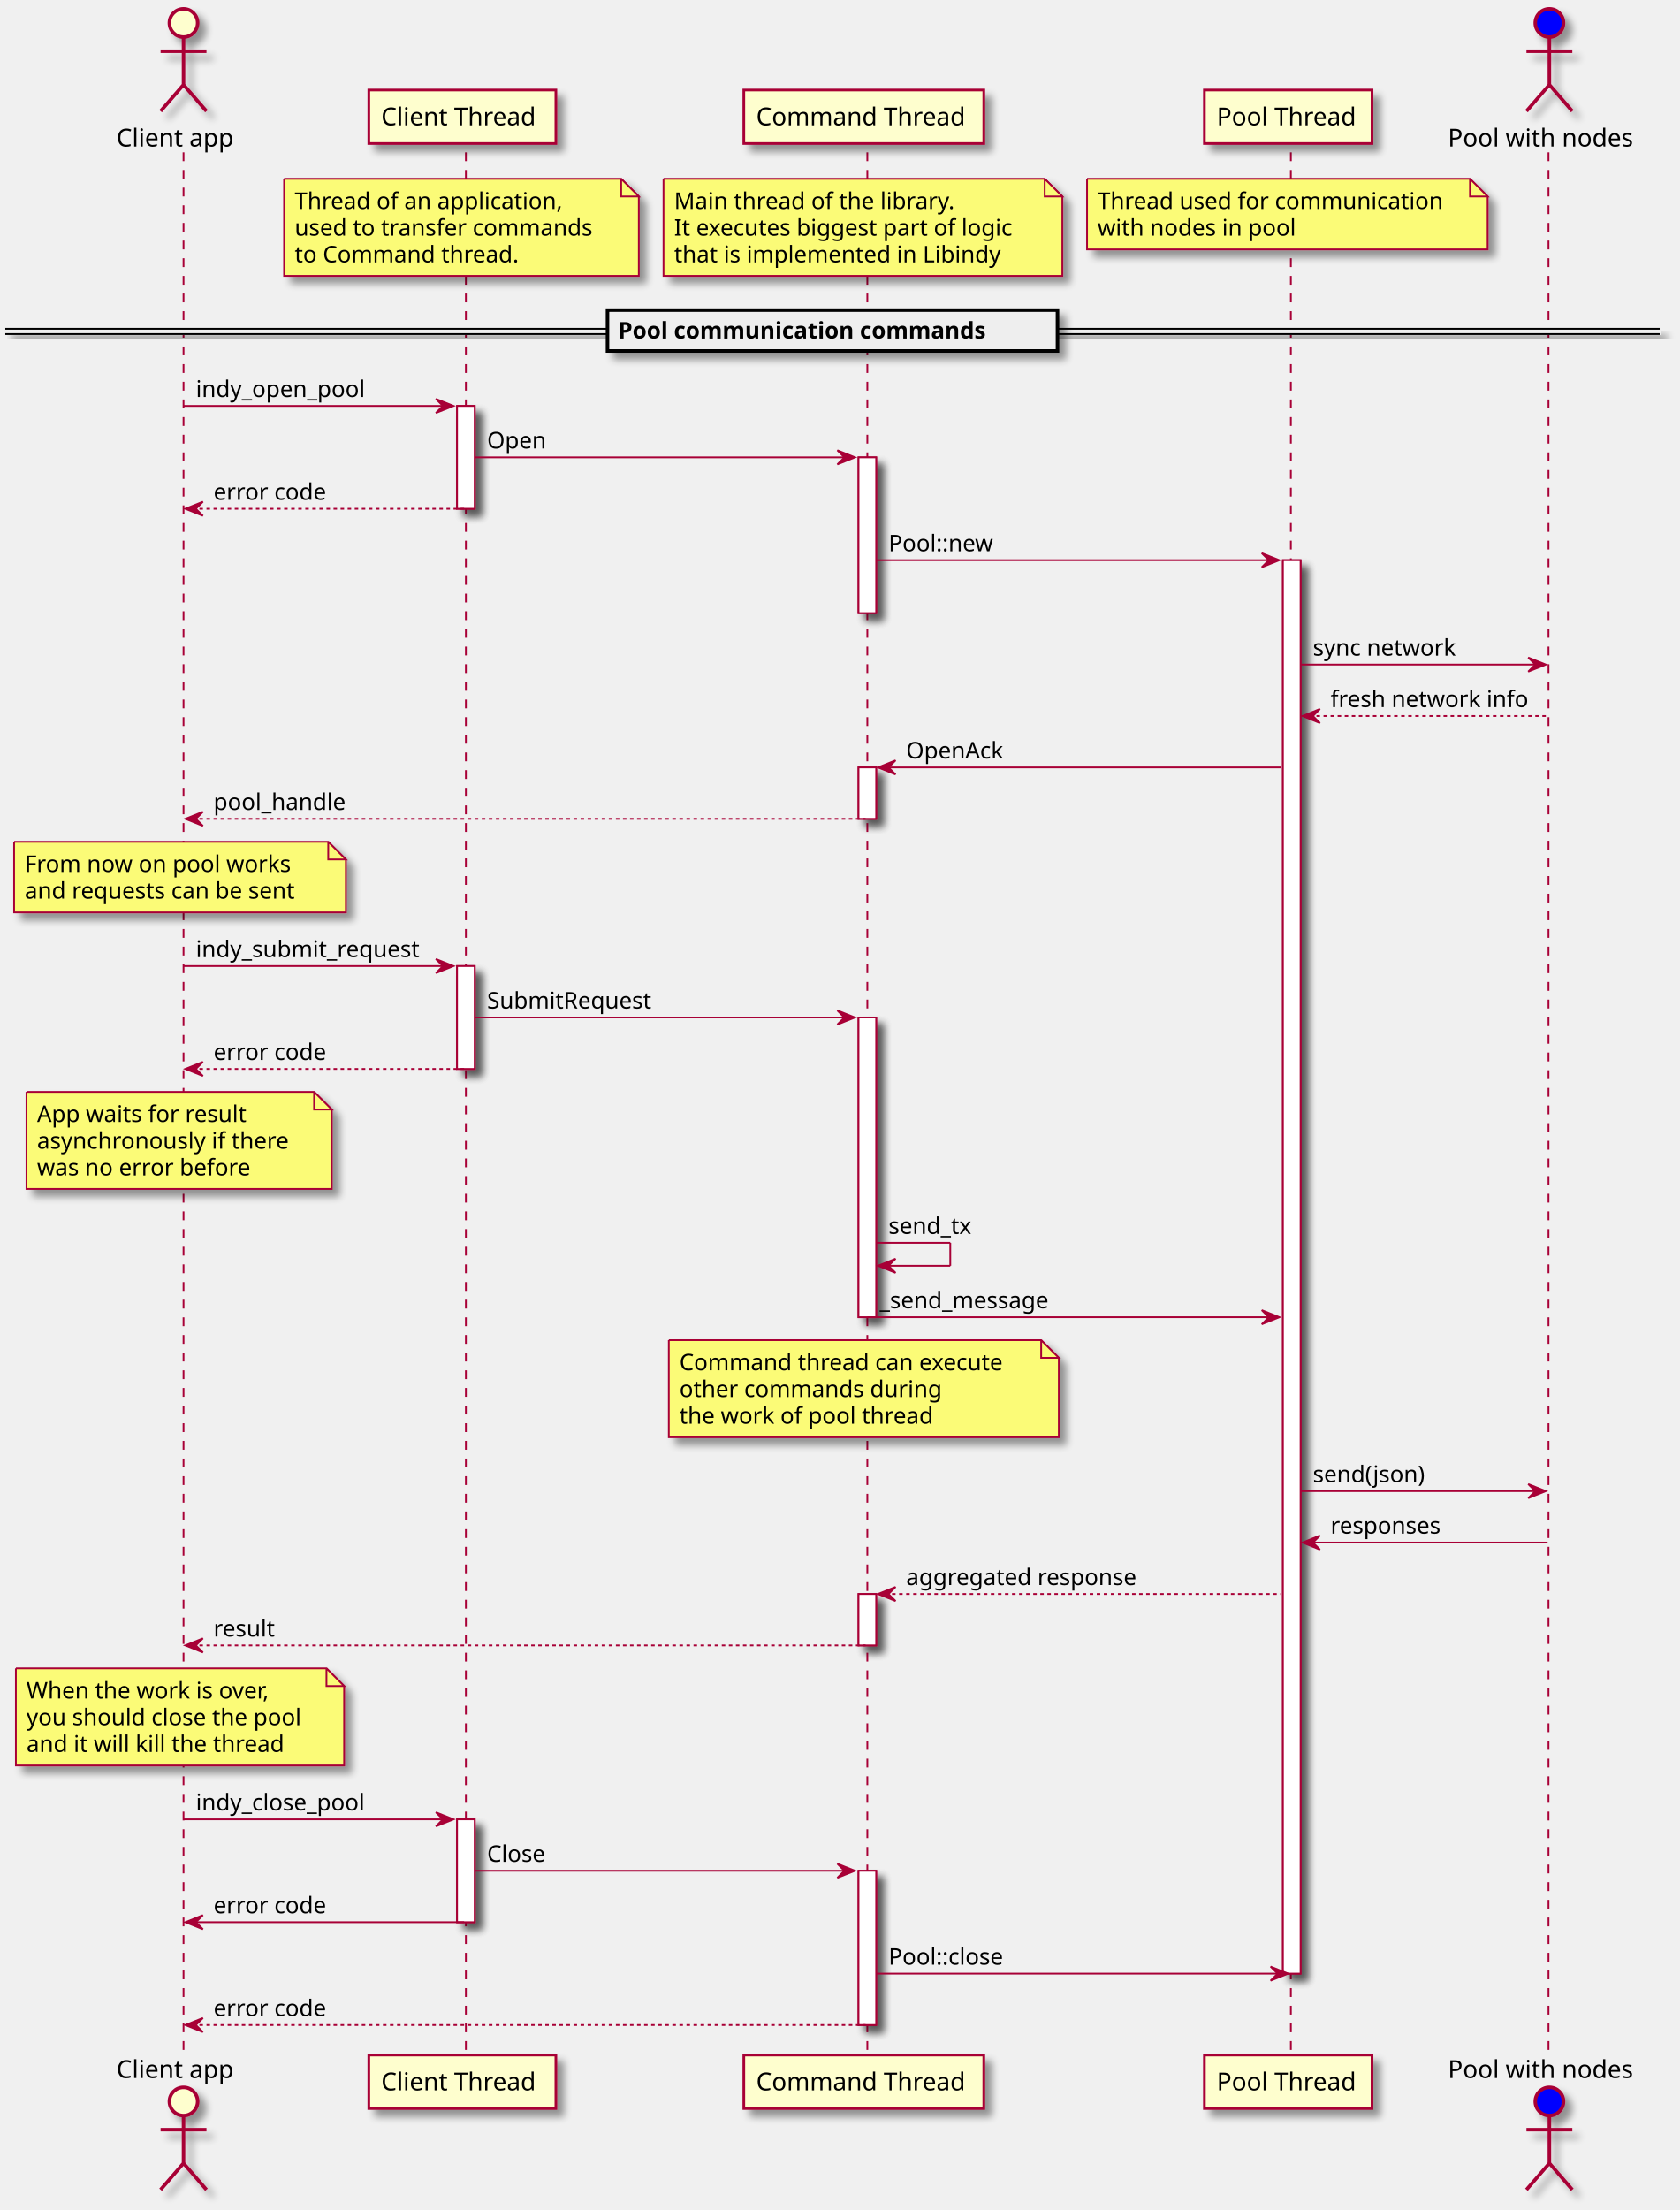
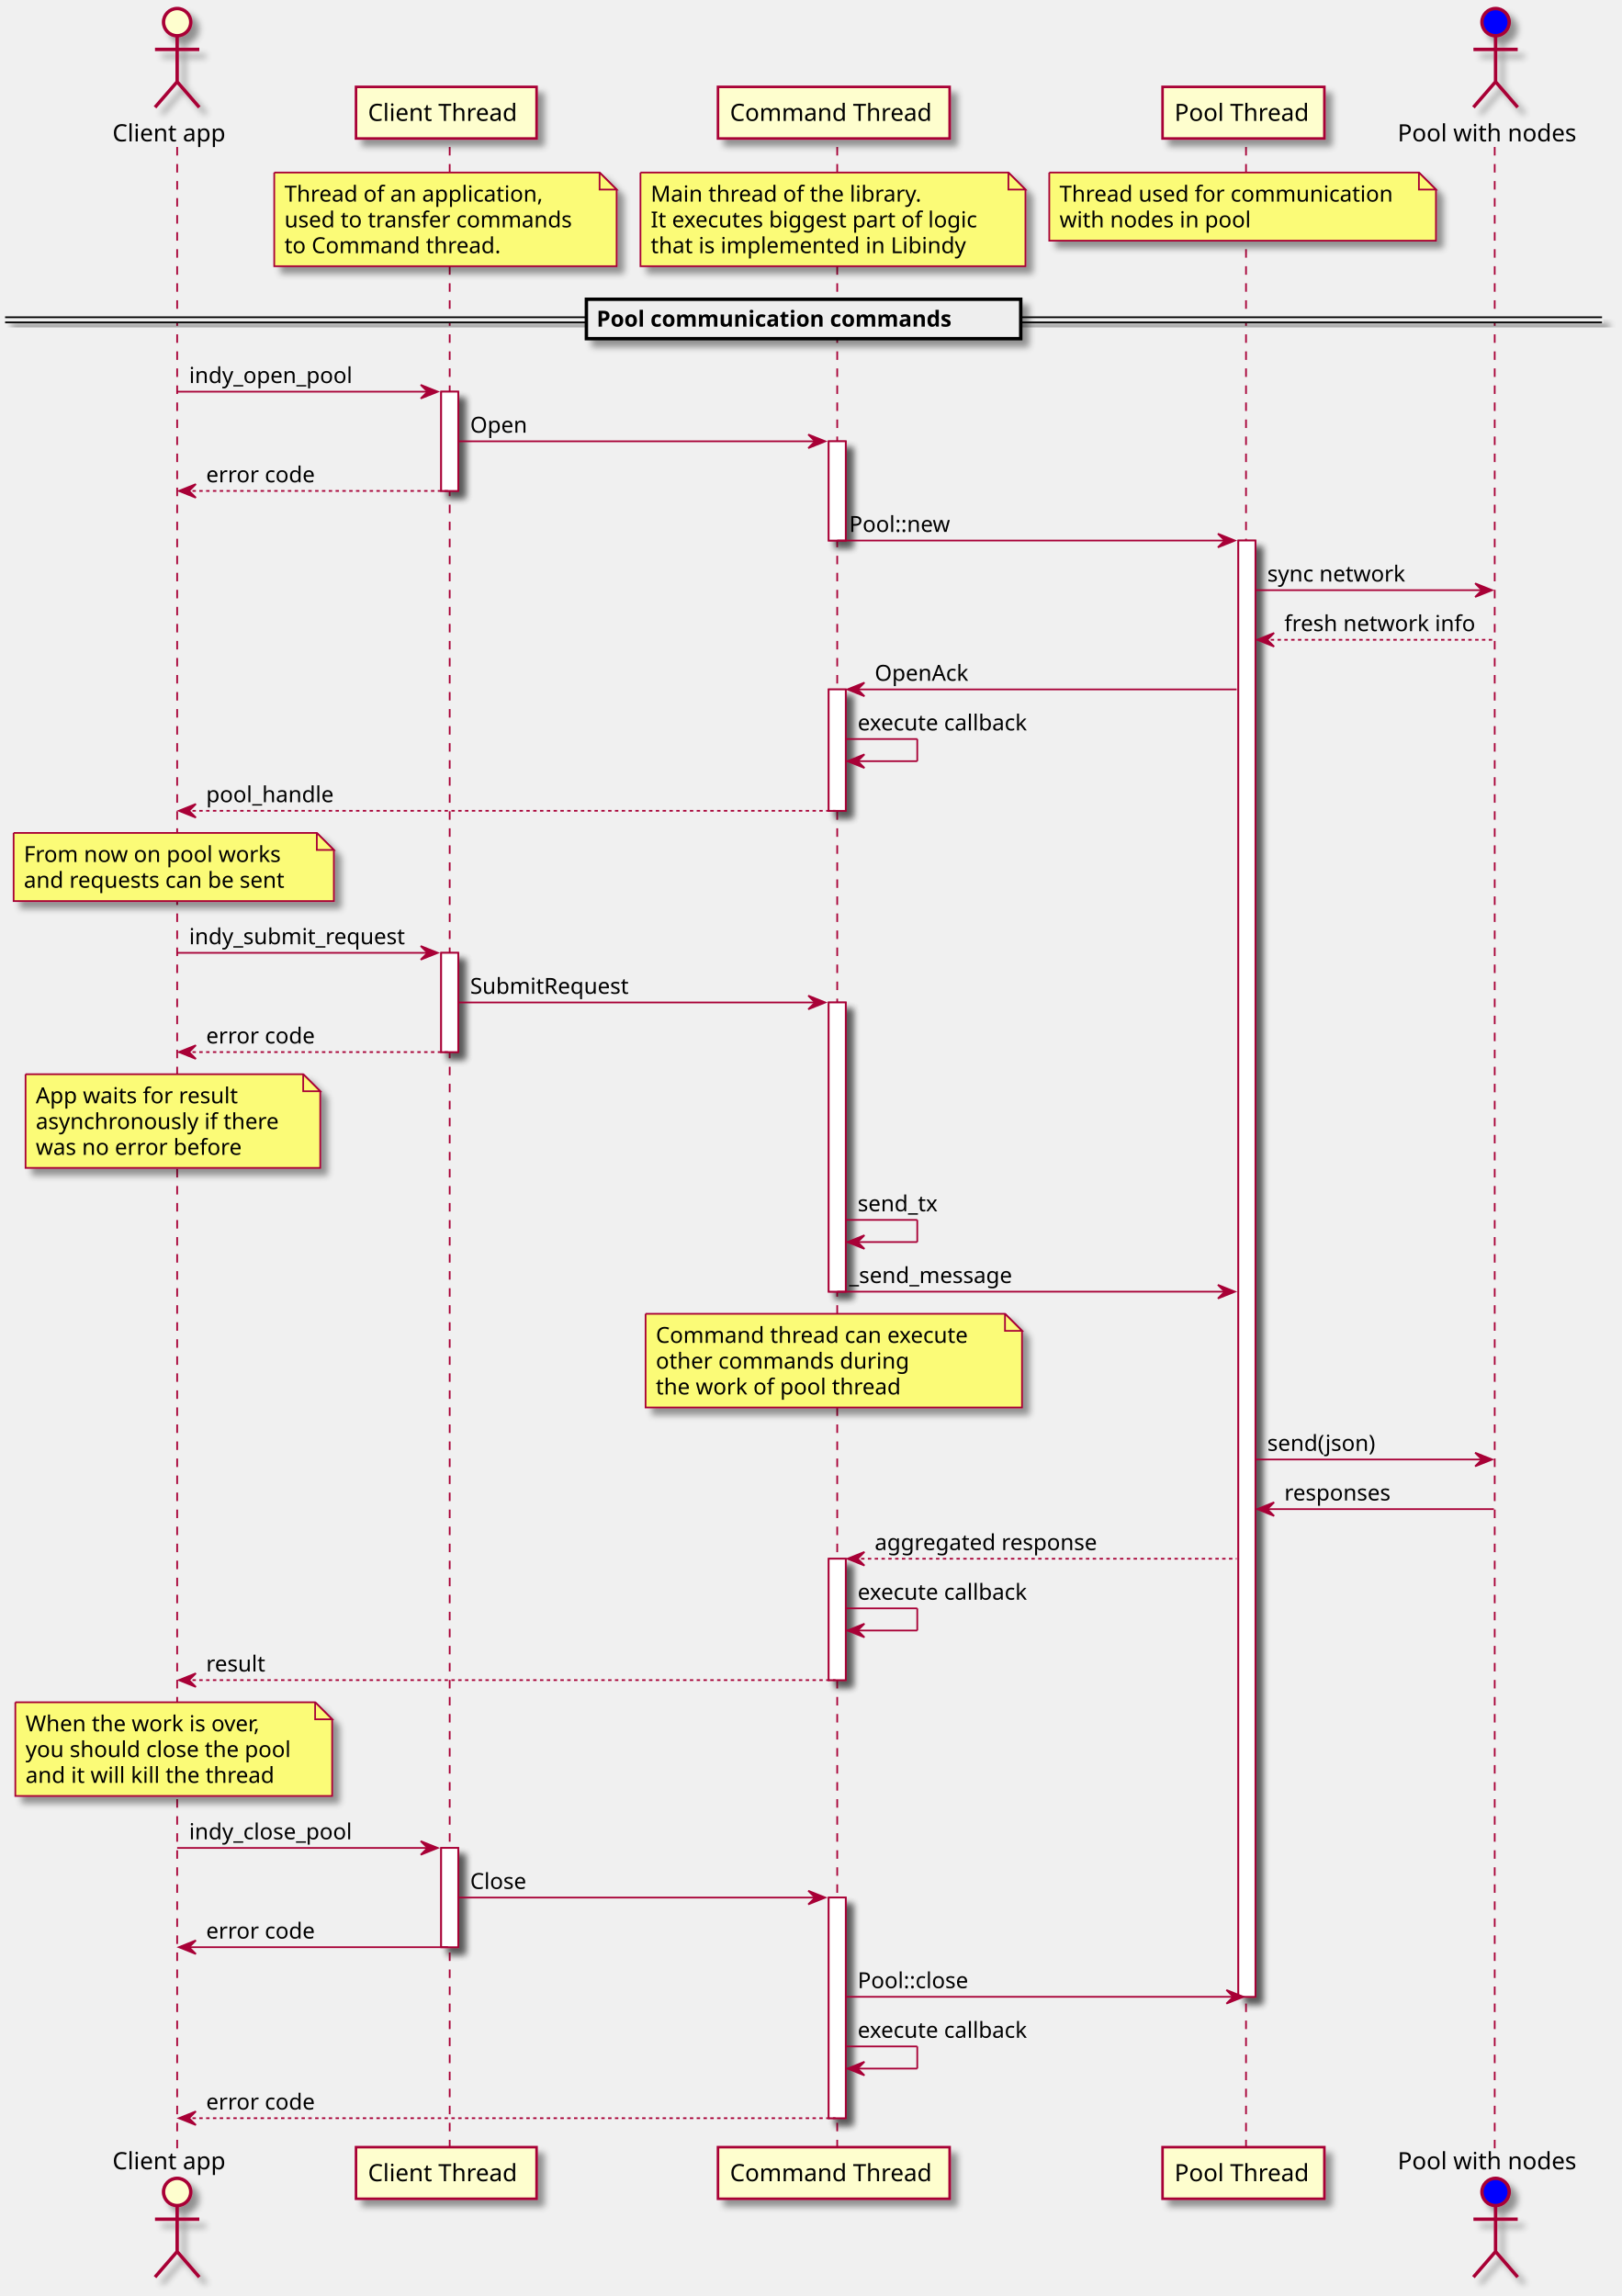
- <svg xmlns="http://www.w3.org/2000/svg" contentScriptType="application/ecmascript" contentStyleType="text/css" height="1252px" preserveAspectRatio="none" style="width:952px;height:1252px;" version="1.1" viewBox="0 0 952 1252" width="952px" zoomAndPan="magnify">
+ <svg xmlns="http://www.w3.org/2000/svg" contentScriptType="application/ecmascript" contentStyleType="text/css" height="1348px" preserveAspectRatio="none" style="width:952px;height:1348px;" version="1.1" viewBox="0 0 952 1348" width="952px" zoomAndPan="magnify">
  <defs>
-     <filter height="300%" id="fapvhu4seo3ij" width="300%" x="-1" y="-1">
+     <filter height="300%" id="f16z2ieul6t5l3" width="300%" x="-1" y="-1">
      <feGaussianBlur result="blurOut" stdDeviation="2.0" />
      <feColorMatrix in="blurOut" result="blurOut2" type="matrix" values="0 0 0 0 0 0 0 0 0 0 0 0 0 0 0 0 0 0 .4 0" />
      <feOffset dx="4.0" dy="4.0" in="blurOut2" result="blurOut3" />
      <feBlend in="SourceGraphic" in2="blurOut3" mode="normal" />
    </filter>
  </defs>
  <g>
-     <rect fill="#FFFFFF" filter="url(#fapvhu4seo3ij)" height="58.266" style="stroke: #A80036; stroke-width: 1.0;" width="10" x="259" y="229.961" />
-     <rect fill="#FFFFFF" filter="url(#fapvhu4seo3ij)" height="58.266" style="stroke: #A80036; stroke-width: 1.0;" width="10" x="259" y="547.289" />
-     <rect fill="#FFFFFF" filter="url(#fapvhu4seo3ij)" height="58.266" style="stroke: #A80036; stroke-width: 1.0;" width="10" x="259" y="1030.68" />
-     <rect fill="#FFFFFF" filter="url(#fapvhu4seo3ij)" height="88.266" style="stroke: #A80036; stroke-width: 1.0;" width="10" x="486.5" y="259.094" />
-     <rect fill="#FFFFFF" filter="url(#fapvhu4seo3ij)" height="29.133" style="stroke: #A80036; stroke-width: 1.0;" width="10" x="486.5" y="434.758" />
-     <rect fill="#FFFFFF" filter="url(#fapvhu4seo3ij)" height="169.797" style="stroke: #A80036; stroke-width: 1.0;" width="10" x="486.5" y="576.422" />
-     <rect fill="#FFFFFF" filter="url(#fapvhu4seo3ij)" height="29.133" style="stroke: #A80036; stroke-width: 1.0;" width="10" x="486.5" y="903.016" />
-     <rect fill="#FFFFFF" filter="url(#fapvhu4seo3ij)" height="87.398" style="stroke: #A80036; stroke-width: 1.0;" width="10" x="486.5" y="1059.812" />
-     <rect fill="#FFFFFF" filter="url(#fapvhu4seo3ij)" height="800.719" style="stroke: #A80036; stroke-width: 1.0;" width="10" x="727" y="317.359" />
-     <line style="stroke: #A80036; stroke-width: 1.0; stroke-dasharray: 5.0,5.0;" x1="104" x2="104" y1="86.297" y2="1165.211" />
-     <line style="stroke: #A80036; stroke-width: 1.0; stroke-dasharray: 5.0,5.0;" x1="264" x2="264" y1="86.297" y2="1165.211" />
-     <line style="stroke: #A80036; stroke-width: 1.0; stroke-dasharray: 5.0,5.0;" x1="491.5" x2="491.5" y1="86.297" y2="1165.211" />
-     <line style="stroke: #A80036; stroke-width: 1.0; stroke-dasharray: 5.0,5.0;" x1="731.5" x2="731.5" y1="86.297" y2="1165.211" />
-     <line style="stroke: #A80036; stroke-width: 1.0; stroke-dasharray: 5.0,5.0;" x1="877.5" x2="877.5" y1="86.297" y2="1165.211" />
+     <rect fill="#FFFFFF" filter="url(#f16z2ieul6t5l3)" height="58.266" style="stroke: #A80036; stroke-width: 1.0;" width="10" x="259" y="229.961" />
+     <rect fill="#FFFFFF" filter="url(#f16z2ieul6t5l3)" height="58.266" style="stroke: #A80036; stroke-width: 1.0;" width="10" x="259" y="559.422" />
+     <rect fill="#FFFFFF" filter="url(#f16z2ieul6t5l3)" height="58.266" style="stroke: #A80036; stroke-width: 1.0;" width="10" x="259" y="1084.945" />
+     <rect fill="#FFFFFF" filter="url(#f16z2ieul6t5l3)" height="58.266" style="stroke: #A80036; stroke-width: 1.0;" width="10" x="486.5" y="259.094" />
+     <rect fill="#FFFFFF" filter="url(#f16z2ieul6t5l3)" height="71.266" style="stroke: #A80036; stroke-width: 1.0;" width="10" x="486.5" y="404.758" />
+     <rect fill="#FFFFFF" filter="url(#f16z2ieul6t5l3)" height="169.797" style="stroke: #A80036; stroke-width: 1.0;" width="10" x="486.5" y="588.555" />
+     <rect fill="#FFFFFF" filter="url(#f16z2ieul6t5l3)" height="71.266" style="stroke: #A80036; stroke-width: 1.0;" width="10" x="486.5" y="915.148" />
+     <rect fill="#FFFFFF" filter="url(#f16z2ieul6t5l3)" height="129.531" style="stroke: #A80036; stroke-width: 1.0;" width="10" x="486.5" y="1114.078" />
+     <rect fill="#FFFFFF" filter="url(#f16z2ieul6t5l3)" height="854.984" style="stroke: #A80036; stroke-width: 1.0;" width="10" x="727" y="317.359" />
+     <line style="stroke: #A80036; stroke-width: 1.0; stroke-dasharray: 5.0,5.0;" x1="104" x2="104" y1="86.297" y2="1261.609" />
+     <line style="stroke: #A80036; stroke-width: 1.0; stroke-dasharray: 5.0,5.0;" x1="264" x2="264" y1="86.297" y2="1261.609" />
+     <line style="stroke: #A80036; stroke-width: 1.0; stroke-dasharray: 5.0,5.0;" x1="491.5" x2="491.5" y1="86.297" y2="1261.609" />
+     <line style="stroke: #A80036; stroke-width: 1.0; stroke-dasharray: 5.0,5.0;" x1="731.5" x2="731.5" y1="86.297" y2="1261.609" />
+     <line style="stroke: #A80036; stroke-width: 1.0; stroke-dasharray: 5.0,5.0;" x1="877.5" x2="877.5" y1="86.297" y2="1261.609" />
    <text fill="#000000" font-family="sans-serif" font-size="14" lengthAdjust="spacingAndGlyphs" textLength="70" x="66" y="82.995">Client app</text>
-     <ellipse cx="104" cy="13" fill="#FEFECE" filter="url(#fapvhu4seo3ij)" rx="8" ry="8" style="stroke: #A80036; stroke-width: 2.0;" />
-     <path d="M104,21 L104,48 M91,29 L117,29 M104,48 L91,63 M104,48 L117,63 " fill="none" filter="url(#fapvhu4seo3ij)" style="stroke: #A80036; stroke-width: 2.0;" />
-     <text fill="#000000" font-family="sans-serif" font-size="14" lengthAdjust="spacingAndGlyphs" textLength="70" x="66" y="1177.206">Client app</text>
-     <ellipse cx="104" cy="1190.508" fill="#FEFECE" filter="url(#fapvhu4seo3ij)" rx="8" ry="8" style="stroke: #A80036; stroke-width: 2.0;" />
-     <path d="M104,1198.508 L104,1225.508 M91,1206.508 L117,1206.508 M104,1225.508 L91,1240.508 M104,1225.508 L117,1240.508 " fill="none" filter="url(#fapvhu4seo3ij)" style="stroke: #A80036; stroke-width: 2.0;" />
-     <rect fill="#FEFECE" filter="url(#fapvhu4seo3ij)" height="30.297" style="stroke: #A80036; stroke-width: 1.5;" width="106" x="209" y="51" />
+     <ellipse cx="104" cy="13" fill="#FEFECE" filter="url(#f16z2ieul6t5l3)" rx="8" ry="8" style="stroke: #A80036; stroke-width: 2.0;" />
+     <path d="M104,21 L104,48 M91,29 L117,29 M104,48 L91,63 M104,48 L117,63 " fill="none" filter="url(#f16z2ieul6t5l3)" style="stroke: #A80036; stroke-width: 2.0;" />
+     <text fill="#000000" font-family="sans-serif" font-size="14" lengthAdjust="spacingAndGlyphs" textLength="70" x="66" y="1273.604">Client app</text>
+     <ellipse cx="104" cy="1286.906" fill="#FEFECE" filter="url(#f16z2ieul6t5l3)" rx="8" ry="8" style="stroke: #A80036; stroke-width: 2.0;" />
+     <path d="M104,1294.906 L104,1321.906 M91,1302.906 L117,1302.906 M104,1321.906 L91,1336.906 M104,1321.906 L117,1336.906 " fill="none" filter="url(#f16z2ieul6t5l3)" style="stroke: #A80036; stroke-width: 2.0;" />
+     <rect fill="#FEFECE" filter="url(#f16z2ieul6t5l3)" height="30.297" style="stroke: #A80036; stroke-width: 1.5;" width="106" x="209" y="51" />
    <text fill="#000000" font-family="sans-serif" font-size="14" lengthAdjust="spacingAndGlyphs" textLength="92" x="216" y="70.995">Client Thread</text>
-     <rect fill="#FEFECE" filter="url(#fapvhu4seo3ij)" height="30.297" style="stroke: #A80036; stroke-width: 1.5;" width="106" x="209" y="1164.211" />
-     <text fill="#000000" font-family="sans-serif" font-size="14" lengthAdjust="spacingAndGlyphs" textLength="92" x="216" y="1184.206">Client Thread</text>
-     <rect fill="#FEFECE" filter="url(#fapvhu4seo3ij)" height="30.297" style="stroke: #A80036; stroke-width: 1.5;" width="136" x="421.5" y="51" />
+     <rect fill="#FEFECE" filter="url(#f16z2ieul6t5l3)" height="30.297" style="stroke: #A80036; stroke-width: 1.5;" width="106" x="209" y="1260.609" />
+     <text fill="#000000" font-family="sans-serif" font-size="14" lengthAdjust="spacingAndGlyphs" textLength="92" x="216" y="1280.604">Client Thread</text>
+     <rect fill="#FEFECE" filter="url(#f16z2ieul6t5l3)" height="30.297" style="stroke: #A80036; stroke-width: 1.5;" width="136" x="421.5" y="51" />
    <text fill="#000000" font-family="sans-serif" font-size="14" lengthAdjust="spacingAndGlyphs" textLength="122" x="428.5" y="70.995">Command Thread</text>
-     <rect fill="#FEFECE" filter="url(#fapvhu4seo3ij)" height="30.297" style="stroke: #A80036; stroke-width: 1.5;" width="136" x="421.5" y="1164.211" />
-     <text fill="#000000" font-family="sans-serif" font-size="14" lengthAdjust="spacingAndGlyphs" textLength="122" x="428.5" y="1184.206">Command Thread</text>
-     <rect fill="#FEFECE" filter="url(#fapvhu4seo3ij)" height="30.297" style="stroke: #A80036; stroke-width: 1.5;" width="95" x="682.5" y="51" />
+     <rect fill="#FEFECE" filter="url(#f16z2ieul6t5l3)" height="30.297" style="stroke: #A80036; stroke-width: 1.5;" width="136" x="421.5" y="1260.609" />
+     <text fill="#000000" font-family="sans-serif" font-size="14" lengthAdjust="spacingAndGlyphs" textLength="122" x="428.5" y="1280.604">Command Thread</text>
+     <rect fill="#FEFECE" filter="url(#f16z2ieul6t5l3)" height="30.297" style="stroke: #A80036; stroke-width: 1.5;" width="95" x="682.5" y="51" />
    <text fill="#000000" font-family="sans-serif" font-size="14" lengthAdjust="spacingAndGlyphs" textLength="81" x="689.5" y="70.995">Pool Thread</text>
-     <rect fill="#FEFECE" filter="url(#fapvhu4seo3ij)" height="30.297" style="stroke: #A80036; stroke-width: 1.5;" width="95" x="682.5" y="1164.211" />
-     <text fill="#000000" font-family="sans-serif" font-size="14" lengthAdjust="spacingAndGlyphs" textLength="81" x="689.5" y="1184.206">Pool Thread</text>
+     <rect fill="#FEFECE" filter="url(#f16z2ieul6t5l3)" height="30.297" style="stroke: #A80036; stroke-width: 1.5;" width="95" x="682.5" y="1260.609" />
+     <text fill="#000000" font-family="sans-serif" font-size="14" lengthAdjust="spacingAndGlyphs" textLength="81" x="689.5" y="1280.604">Pool Thread</text>
    <text fill="#000000" font-family="sans-serif" font-size="14" lengthAdjust="spacingAndGlyphs" textLength="109" x="820.5" y="82.995">Pool with nodes</text>
-     <ellipse cx="878" cy="13" fill="#0000FF" filter="url(#fapvhu4seo3ij)" rx="8" ry="8" style="stroke: #A80036; stroke-width: 2.0;" />
-     <path d="M878,21 L878,48 M865,29 L891,29 M878,48 L865,63 M878,48 L891,63 " fill="none" filter="url(#fapvhu4seo3ij)" style="stroke: #A80036; stroke-width: 2.0;" />
-     <text fill="#000000" font-family="sans-serif" font-size="14" lengthAdjust="spacingAndGlyphs" textLength="109" x="820.5" y="1177.206">Pool with nodes</text>
-     <ellipse cx="878" cy="1190.508" fill="#0000FF" filter="url(#fapvhu4seo3ij)" rx="8" ry="8" style="stroke: #A80036; stroke-width: 2.0;" />
-     <path d="M878,1198.508 L878,1225.508 M865,1206.508 L891,1206.508 M878,1225.508 L865,1240.508 M878,1225.508 L891,1240.508 " fill="none" filter="url(#fapvhu4seo3ij)" style="stroke: #A80036; stroke-width: 2.0;" />
-     <rect fill="#FFFFFF" filter="url(#fapvhu4seo3ij)" height="58.266" style="stroke: #A80036; stroke-width: 1.0;" width="10" x="259" y="229.961" />
-     <rect fill="#FFFFFF" filter="url(#fapvhu4seo3ij)" height="58.266" style="stroke: #A80036; stroke-width: 1.0;" width="10" x="259" y="547.289" />
-     <rect fill="#FFFFFF" filter="url(#fapvhu4seo3ij)" height="58.266" style="stroke: #A80036; stroke-width: 1.0;" width="10" x="259" y="1030.68" />
-     <rect fill="#FFFFFF" filter="url(#fapvhu4seo3ij)" height="88.266" style="stroke: #A80036; stroke-width: 1.0;" width="10" x="486.5" y="259.094" />
-     <rect fill="#FFFFFF" filter="url(#fapvhu4seo3ij)" height="29.133" style="stroke: #A80036; stroke-width: 1.0;" width="10" x="486.5" y="434.758" />
-     <rect fill="#FFFFFF" filter="url(#fapvhu4seo3ij)" height="169.797" style="stroke: #A80036; stroke-width: 1.0;" width="10" x="486.5" y="576.422" />
-     <rect fill="#FFFFFF" filter="url(#fapvhu4seo3ij)" height="29.133" style="stroke: #A80036; stroke-width: 1.0;" width="10" x="486.5" y="903.016" />
-     <rect fill="#FFFFFF" filter="url(#fapvhu4seo3ij)" height="87.398" style="stroke: #A80036; stroke-width: 1.0;" width="10" x="486.5" y="1059.812" />
-     <rect fill="#FFFFFF" filter="url(#fapvhu4seo3ij)" height="800.719" style="stroke: #A80036; stroke-width: 1.0;" width="10" x="727" y="317.359" />
-     <path d="M161,101.297 L161,156.297 L362,156.297 L362,111.297 L352,101.297 L161,101.297 " fill="#FBFB77" filter="url(#fapvhu4seo3ij)" style="stroke: #A80036; stroke-width: 1.0;" />
+     <ellipse cx="878" cy="13" fill="#0000FF" filter="url(#f16z2ieul6t5l3)" rx="8" ry="8" style="stroke: #A80036; stroke-width: 2.0;" />
+     <path d="M878,21 L878,48 M865,29 L891,29 M878,48 L865,63 M878,48 L891,63 " fill="none" filter="url(#f16z2ieul6t5l3)" style="stroke: #A80036; stroke-width: 2.0;" />
+     <text fill="#000000" font-family="sans-serif" font-size="14" lengthAdjust="spacingAndGlyphs" textLength="109" x="820.5" y="1273.604">Pool with nodes</text>
+     <ellipse cx="878" cy="1286.906" fill="#0000FF" filter="url(#f16z2ieul6t5l3)" rx="8" ry="8" style="stroke: #A80036; stroke-width: 2.0;" />
+     <path d="M878,1294.906 L878,1321.906 M865,1302.906 L891,1302.906 M878,1321.906 L865,1336.906 M878,1321.906 L891,1336.906 " fill="none" filter="url(#f16z2ieul6t5l3)" style="stroke: #A80036; stroke-width: 2.0;" />
+     <rect fill="#FFFFFF" filter="url(#f16z2ieul6t5l3)" height="58.266" style="stroke: #A80036; stroke-width: 1.0;" width="10" x="259" y="229.961" />
+     <rect fill="#FFFFFF" filter="url(#f16z2ieul6t5l3)" height="58.266" style="stroke: #A80036; stroke-width: 1.0;" width="10" x="259" y="559.422" />
+     <rect fill="#FFFFFF" filter="url(#f16z2ieul6t5l3)" height="58.266" style="stroke: #A80036; stroke-width: 1.0;" width="10" x="259" y="1084.945" />
+     <rect fill="#FFFFFF" filter="url(#f16z2ieul6t5l3)" height="58.266" style="stroke: #A80036; stroke-width: 1.0;" width="10" x="486.5" y="259.094" />
+     <rect fill="#FFFFFF" filter="url(#f16z2ieul6t5l3)" height="71.266" style="stroke: #A80036; stroke-width: 1.0;" width="10" x="486.5" y="404.758" />
+     <rect fill="#FFFFFF" filter="url(#f16z2ieul6t5l3)" height="169.797" style="stroke: #A80036; stroke-width: 1.0;" width="10" x="486.5" y="588.555" />
+     <rect fill="#FFFFFF" filter="url(#f16z2ieul6t5l3)" height="71.266" style="stroke: #A80036; stroke-width: 1.0;" width="10" x="486.5" y="915.148" />
+     <rect fill="#FFFFFF" filter="url(#f16z2ieul6t5l3)" height="129.531" style="stroke: #A80036; stroke-width: 1.0;" width="10" x="486.5" y="1114.078" />
+     <rect fill="#FFFFFF" filter="url(#f16z2ieul6t5l3)" height="854.984" style="stroke: #A80036; stroke-width: 1.0;" width="10" x="727" y="317.359" />
+     <path d="M161,101.297 L161,156.297 L362,156.297 L362,111.297 L352,101.297 L161,101.297 " fill="#FBFB77" filter="url(#f16z2ieul6t5l3)" style="stroke: #A80036; stroke-width: 1.0;" />
    <path d="M352,101.297 L352,111.297 L362,111.297 L352,101.297 " fill="#FBFB77" style="stroke: #A80036; stroke-width: 1.0;" />
    <text fill="#000000" font-family="sans-serif" font-size="13" lengthAdjust="spacingAndGlyphs" textLength="159" x="167" y="118.364">Thread of an application,</text>
    <text fill="#000000" font-family="sans-serif" font-size="13" lengthAdjust="spacingAndGlyphs" textLength="180" x="167" y="133.497">used to transfer commands</text>
    <text fill="#000000" font-family="sans-serif" font-size="13" lengthAdjust="spacingAndGlyphs" textLength="134" x="167" y="148.629">to Command thread.</text>
-     <path d="M376,101.297 L376,156.297 L602,156.297 L602,111.297 L592,101.297 L376,101.297 " fill="#FBFB77" filter="url(#fapvhu4seo3ij)" style="stroke: #A80036; stroke-width: 1.0;" />
+     <path d="M376,101.297 L376,156.297 L602,156.297 L602,111.297 L592,101.297 L376,101.297 " fill="#FBFB77" filter="url(#f16z2ieul6t5l3)" style="stroke: #A80036; stroke-width: 1.0;" />
    <path d="M592,101.297 L592,111.297 L602,111.297 L592,101.297 " fill="#FBFB77" style="stroke: #A80036; stroke-width: 1.0;" />
    <text fill="#000000" font-family="sans-serif" font-size="13" lengthAdjust="spacingAndGlyphs" textLength="166" x="382" y="118.364">Main thread of the library.</text>
    <text fill="#000000" font-family="sans-serif" font-size="13" lengthAdjust="spacingAndGlyphs" textLength="205" x="382" y="133.497">It executes biggest part of logic</text>
    <text fill="#000000" font-family="sans-serif" font-size="13" lengthAdjust="spacingAndGlyphs" textLength="196" x="382" y="148.629">that is implemented in Libindy</text>
-     <path d="M616,101.297 L616,141.297 L843,141.297 L843,111.297 L833,101.297 L616,101.297 " fill="#FBFB77" filter="url(#fapvhu4seo3ij)" style="stroke: #A80036; stroke-width: 1.0;" />
+     <path d="M616,101.297 L616,141.297 L843,141.297 L843,111.297 L833,101.297 L616,101.297 " fill="#FBFB77" filter="url(#f16z2ieul6t5l3)" style="stroke: #A80036; stroke-width: 1.0;" />
    <path d="M833,101.297 L833,111.297 L843,111.297 L833,101.297 " fill="#FBFB77" style="stroke: #A80036; stroke-width: 1.0;" />
    <text fill="#000000" font-family="sans-serif" font-size="13" lengthAdjust="spacingAndGlyphs" textLength="206" x="622" y="118.364">Thread used for communication</text>
    <text fill="#000000" font-family="sans-serif" font-size="13" lengthAdjust="spacingAndGlyphs" textLength="117" x="622" y="133.497">with nodes in pool</text>
-     <rect fill="#EEEEEE" filter="url(#fapvhu4seo3ij)" height="3" style="stroke: #EEEEEE; stroke-width: 1.0;" width="937.5" x="3" y="186.262" />
+     <rect fill="#EEEEEE" filter="url(#f16z2ieul6t5l3)" height="3" style="stroke: #EEEEEE; stroke-width: 1.0;" width="937.5" x="3" y="186.262" />
    <line style="stroke: #000000; stroke-width: 1.0;" x1="3" x2="940.5" y1="186.262" y2="186.262" />
    <line style="stroke: #000000; stroke-width: 1.0;" x1="3" x2="940.5" y1="189.262" y2="189.262" />
-     <rect fill="#EEEEEE" filter="url(#fapvhu4seo3ij)" height="23.133" style="stroke: #000000; stroke-width: 2.0;" width="255" x="344.25" y="175.695" />
+     <rect fill="#EEEEEE" filter="url(#f16z2ieul6t5l3)" height="23.133" style="stroke: #000000; stroke-width: 2.0;" width="255" x="344.25" y="175.695" />
    <text fill="#000000" font-family="sans-serif" font-size="13" font-weight="bold" lengthAdjust="spacingAndGlyphs" textLength="241" x="350.25" y="191.762">Pool communication commands</text>
    <polygon fill="#A80036" points="247,225.961,257,229.961,247,233.961,251,229.961" style="stroke: #A80036; stroke-width: 1.0;" />
    <line style="stroke: #A80036; stroke-width: 1.0;" x1="104" x2="253" y1="229.961" y2="229.961" />
    <text fill="#000000" font-family="sans-serif" font-size="13" lengthAdjust="spacingAndGlyphs" textLength="101" x="111" y="224.895">indy_open_pool</text>
    <polygon fill="#A80036" points="474.5,255.094,484.5,259.094,474.5,263.094,478.5,259.094" style="stroke: #A80036; stroke-width: 1.0;" />
    <line style="stroke: #A80036; stroke-width: 1.0;" x1="269" x2="480.5" y1="259.094" y2="259.094" />
    <text fill="#000000" font-family="sans-serif" font-size="13" lengthAdjust="spacingAndGlyphs" textLength="36" x="276" y="254.028">Open</text>
    <polygon fill="#A80036" points="115,284.227,105,288.227,115,292.227,111,288.227" style="stroke: #A80036; stroke-width: 1.0;" />
    <line style="stroke: #A80036; stroke-width: 1.0; stroke-dasharray: 2.0,2.0;" x1="109" x2="263" y1="288.227" y2="288.227" />
    <text fill="#000000" font-family="sans-serif" font-size="13" lengthAdjust="spacingAndGlyphs" textLength="68" x="121" y="283.161">error code</text>
    <polygon fill="#A80036" points="715,313.359,725,317.359,715,321.359,719,317.359" style="stroke: #A80036; stroke-width: 1.0;" />
-     <line style="stroke: #A80036; stroke-width: 1.0;" x1="496.5" x2="721" y1="317.359" y2="317.359" />
-     <text fill="#000000" font-family="sans-serif" font-size="13" lengthAdjust="spacingAndGlyphs" textLength="65" x="503.5" y="312.293">Pool::new</text>
-     <polygon fill="#A80036" points="866,372.492,876,376.492,866,380.492,870,376.492" style="stroke: #A80036; stroke-width: 1.0;" />
-     <line style="stroke: #A80036; stroke-width: 1.0;" x1="737" x2="872" y1="376.492" y2="376.492" />
-     <text fill="#000000" font-family="sans-serif" font-size="13" lengthAdjust="spacingAndGlyphs" textLength="87" x="744" y="371.426">sync network</text>
-     <polygon fill="#A80036" points="748,401.625,738,405.625,748,409.625,744,405.625" style="stroke: #A80036; stroke-width: 1.0;" />
-     <line style="stroke: #A80036; stroke-width: 1.0; stroke-dasharray: 2.0,2.0;" x1="742" x2="877" y1="405.625" y2="405.625" />
-     <text fill="#000000" font-family="sans-serif" font-size="13" lengthAdjust="spacingAndGlyphs" textLength="117" x="754" y="400.559">fresh network info</text>
-     <polygon fill="#A80036" points="507.5,430.758,497.5,434.758,507.5,438.758,503.5,434.758" style="stroke: #A80036; stroke-width: 1.0;" />
-     <line style="stroke: #A80036; stroke-width: 1.0;" x1="501.5" x2="726" y1="434.758" y2="434.758" />
-     <text fill="#000000" font-family="sans-serif" font-size="13" lengthAdjust="spacingAndGlyphs" textLength="59" x="513.5" y="429.692">OpenAck</text>
-     <polygon fill="#A80036" points="115,459.891,105,463.891,115,467.891,111,463.891" style="stroke: #A80036; stroke-width: 1.0;" />
-     <line style="stroke: #A80036; stroke-width: 1.0; stroke-dasharray: 2.0,2.0;" x1="109" x2="490.5" y1="463.891" y2="463.891" />
-     <text fill="#000000" font-family="sans-serif" font-size="13" lengthAdjust="spacingAndGlyphs" textLength="78" x="121" y="458.825">pool_handle</text>
-     <path d="M8,476.891 L8,516.891 L196,516.891 L196,486.891 L186,476.891 L8,476.891 " fill="#FBFB77" filter="url(#fapvhu4seo3ij)" style="stroke: #A80036; stroke-width: 1.0;" />
-     <path d="M186,476.891 L186,486.891 L196,486.891 L186,476.891 " fill="#FBFB77" style="stroke: #A80036; stroke-width: 1.0;" />
-     <text fill="#000000" font-family="sans-serif" font-size="13" lengthAdjust="spacingAndGlyphs" textLength="157" x="14" y="493.957">From now on pool works</text>
-     <text fill="#000000" font-family="sans-serif" font-size="13" lengthAdjust="spacingAndGlyphs" textLength="167" x="14" y="509.09">and requests can be sent</text>
-     <polygon fill="#A80036" points="247,543.289,257,547.289,247,551.289,251,547.289" style="stroke: #A80036; stroke-width: 1.0;" />
-     <line style="stroke: #A80036; stroke-width: 1.0;" x1="104" x2="253" y1="547.289" y2="547.289" />
-     <text fill="#000000" font-family="sans-serif" font-size="13" lengthAdjust="spacingAndGlyphs" textLength="136" x="111" y="542.223">indy_submit_request</text>
-     <polygon fill="#A80036" points="474.5,572.422,484.5,576.422,474.5,580.422,478.5,576.422" style="stroke: #A80036; stroke-width: 1.0;" />
-     <line style="stroke: #A80036; stroke-width: 1.0;" x1="269" x2="480.5" y1="576.422" y2="576.422" />
-     <text fill="#000000" font-family="sans-serif" font-size="13" lengthAdjust="spacingAndGlyphs" textLength="101" x="276" y="571.356">SubmitRequest</text>
-     <polygon fill="#A80036" points="115,601.555,105,605.555,115,609.555,111,605.555" style="stroke: #A80036; stroke-width: 1.0;" />
-     <line style="stroke: #A80036; stroke-width: 1.0; stroke-dasharray: 2.0,2.0;" x1="109" x2="263" y1="605.555" y2="605.555" />
-     <text fill="#000000" font-family="sans-serif" font-size="13" lengthAdjust="spacingAndGlyphs" textLength="68" x="121" y="600.489">error code</text>
-     <path d="M15,618.555 L15,673.555 L188,673.555 L188,628.555 L178,618.555 L15,618.555 " fill="#FBFB77" filter="url(#fapvhu4seo3ij)" style="stroke: #A80036; stroke-width: 1.0;" />
-     <path d="M178,618.555 L178,628.555 L188,628.555 L178,618.555 " fill="#FBFB77" style="stroke: #A80036; stroke-width: 1.0;" />
-     <text fill="#000000" font-family="sans-serif" font-size="13" lengthAdjust="spacingAndGlyphs" textLength="125" x="21" y="635.622">App waits for result</text>
-     <text fill="#000000" font-family="sans-serif" font-size="13" lengthAdjust="spacingAndGlyphs" textLength="152" x="21" y="650.754">asynchronously if there</text>
-     <text fill="#000000" font-family="sans-serif" font-size="13" lengthAdjust="spacingAndGlyphs" textLength="129" x="21" y="665.887">was no error before</text>
-     <line style="stroke: #A80036; stroke-width: 1.0;" x1="496.5" x2="538.5" y1="704.086" y2="704.086" />
-     <line style="stroke: #A80036; stroke-width: 1.0;" x1="538.5" x2="538.5" y1="704.086" y2="717.086" />
-     <line style="stroke: #A80036; stroke-width: 1.0;" x1="497.5" x2="538.5" y1="717.086" y2="717.086" />
-     <polygon fill="#A80036" points="507.5,713.086,497.5,717.086,507.5,721.086,503.5,717.086" style="stroke: #A80036; stroke-width: 1.0;" />
-     <text fill="#000000" font-family="sans-serif" font-size="13" lengthAdjust="spacingAndGlyphs" textLength="52" x="503.5" y="699.02">send_tx</text>
-     <polygon fill="#A80036" points="715,742.219,725,746.219,715,750.219,719,746.219" style="stroke: #A80036; stroke-width: 1.0;" />
-     <line style="stroke: #A80036; stroke-width: 1.0;" x1="491.5" x2="721" y1="746.219" y2="746.219" />
-     <text fill="#000000" font-family="sans-serif" font-size="13" lengthAdjust="spacingAndGlyphs" textLength="107" x="498.5" y="741.153">_send_message</text>
-     <path d="M379,759.219 L379,814.219 L600,814.219 L600,769.219 L590,759.219 L379,759.219 " fill="#FBFB77" filter="url(#fapvhu4seo3ij)" style="stroke: #A80036; stroke-width: 1.0;" />
-     <path d="M590,759.219 L590,769.219 L600,769.219 L590,759.219 " fill="#FBFB77" style="stroke: #A80036; stroke-width: 1.0;" />
-     <text fill="#000000" font-family="sans-serif" font-size="13" lengthAdjust="spacingAndGlyphs" textLength="200" x="385" y="776.286">Command thread can execute</text>
-     <text fill="#000000" font-family="sans-serif" font-size="13" lengthAdjust="spacingAndGlyphs" textLength="155" x="385" y="791.418">other commands during</text>
-     <text fill="#000000" font-family="sans-serif" font-size="13" lengthAdjust="spacingAndGlyphs" textLength="151" x="385" y="806.551">the work of pool thread</text>
-     <polygon fill="#A80036" points="866,840.75,876,844.75,866,848.75,870,844.75" style="stroke: #A80036; stroke-width: 1.0;" />
-     <line style="stroke: #A80036; stroke-width: 1.0;" x1="737" x2="872" y1="844.75" y2="844.75" />
-     <text fill="#000000" font-family="sans-serif" font-size="13" lengthAdjust="spacingAndGlyphs" textLength="68" x="744" y="839.684">send(json)</text>
-     <polygon fill="#A80036" points="748,869.883,738,873.883,748,877.883,744,873.883" style="stroke: #A80036; stroke-width: 1.0;" />
-     <line style="stroke: #A80036; stroke-width: 1.0;" x1="742" x2="877" y1="873.883" y2="873.883" />
-     <text fill="#000000" font-family="sans-serif" font-size="13" lengthAdjust="spacingAndGlyphs" textLength="68" x="754" y="868.817">responses</text>
-     <polygon fill="#A80036" points="507.5,899.016,497.5,903.016,507.5,907.016,503.5,903.016" style="stroke: #A80036; stroke-width: 1.0;" />
-     <line style="stroke: #A80036; stroke-width: 1.0; stroke-dasharray: 2.0,2.0;" x1="501.5" x2="726" y1="903.016" y2="903.016" />
-     <text fill="#000000" font-family="sans-serif" font-size="13" lengthAdjust="spacingAndGlyphs" textLength="141" x="513.5" y="897.95">aggregated response</text>
-     <polygon fill="#A80036" points="115,928.148,105,932.148,115,936.148,111,932.148" style="stroke: #A80036; stroke-width: 1.0;" />
-     <line style="stroke: #A80036; stroke-width: 1.0; stroke-dasharray: 2.0,2.0;" x1="109" x2="490.5" y1="932.148" y2="932.148" />
-     <text fill="#000000" font-family="sans-serif" font-size="13" lengthAdjust="spacingAndGlyphs" textLength="37" x="121" y="927.082">result</text>
-     <path d="M9,945.148 L9,1000.148 L195,1000.148 L195,955.148 L185,945.148 L9,945.148 " fill="#FBFB77" filter="url(#fapvhu4seo3ij)" style="stroke: #A80036; stroke-width: 1.0;" />
-     <path d="M185,945.148 L185,955.148 L195,955.148 L185,945.148 " fill="#FBFB77" style="stroke: #A80036; stroke-width: 1.0;" />
-     <text fill="#000000" font-family="sans-serif" font-size="13" lengthAdjust="spacingAndGlyphs" textLength="151" x="15" y="962.215">When the work is over,</text>
-     <text fill="#000000" font-family="sans-serif" font-size="13" lengthAdjust="spacingAndGlyphs" textLength="165" x="15" y="977.348">you should close the pool</text>
-     <text fill="#000000" font-family="sans-serif" font-size="13" lengthAdjust="spacingAndGlyphs" textLength="153" x="15" y="992.481">and it will kill the thread</text>
-     <polygon fill="#A80036" points="247,1026.68,257,1030.68,247,1034.68,251,1030.68" style="stroke: #A80036; stroke-width: 1.0;" />
-     <line style="stroke: #A80036; stroke-width: 1.0;" x1="104" x2="253" y1="1030.68" y2="1030.68" />
-     <text fill="#000000" font-family="sans-serif" font-size="13" lengthAdjust="spacingAndGlyphs" textLength="102" x="111" y="1025.614">indy_close_pool</text>
-     <polygon fill="#A80036" points="474.5,1055.812,484.5,1059.812,474.5,1063.812,478.5,1059.812" style="stroke: #A80036; stroke-width: 1.0;" />
-     <line style="stroke: #A80036; stroke-width: 1.0;" x1="269" x2="480.5" y1="1059.812" y2="1059.812" />
-     <text fill="#000000" font-family="sans-serif" font-size="13" lengthAdjust="spacingAndGlyphs" textLength="36" x="276" y="1054.747">Close</text>
-     <polygon fill="#A80036" points="115,1084.945,105,1088.945,115,1092.945,111,1088.945" style="stroke: #A80036; stroke-width: 1.0;" />
-     <line style="stroke: #A80036; stroke-width: 1.0;" x1="109" x2="263" y1="1088.945" y2="1088.945" />
-     <text fill="#000000" font-family="sans-serif" font-size="13" lengthAdjust="spacingAndGlyphs" textLength="68" x="121" y="1083.879">error code</text>
-     <polygon fill="#A80036" points="720,1114.078,730,1118.078,720,1122.078,724,1118.078" style="stroke: #A80036; stroke-width: 1.0;" />
-     <line style="stroke: #A80036; stroke-width: 1.0;" x1="496.5" x2="726" y1="1118.078" y2="1118.078" />
-     <text fill="#000000" font-family="sans-serif" font-size="13" lengthAdjust="spacingAndGlyphs" textLength="71" x="503.5" y="1113.012">Pool::close</text>
-     <polygon fill="#A80036" points="115,1143.211,105,1147.211,115,1151.211,111,1147.211" style="stroke: #A80036; stroke-width: 1.0;" />
-     <line style="stroke: #A80036; stroke-width: 1.0; stroke-dasharray: 2.0,2.0;" x1="109" x2="490.5" y1="1147.211" y2="1147.211" />
-     <text fill="#000000" font-family="sans-serif" font-size="13" lengthAdjust="spacingAndGlyphs" textLength="68" x="121" y="1142.145">error code</text>
+     <line style="stroke: #A80036; stroke-width: 1.0;" x1="491.5" x2="721" y1="317.359" y2="317.359" />
+     <text fill="#000000" font-family="sans-serif" font-size="13" lengthAdjust="spacingAndGlyphs" textLength="65" x="498.5" y="312.293">Pool::new</text>
+     <polygon fill="#A80036" points="866,342.492,876,346.492,866,350.492,870,346.492" style="stroke: #A80036; stroke-width: 1.0;" />
+     <line style="stroke: #A80036; stroke-width: 1.0;" x1="737" x2="872" y1="346.492" y2="346.492" />
+     <text fill="#000000" font-family="sans-serif" font-size="13" lengthAdjust="spacingAndGlyphs" textLength="87" x="744" y="341.426">sync network</text>
+     <polygon fill="#A80036" points="748,371.625,738,375.625,748,379.625,744,375.625" style="stroke: #A80036; stroke-width: 1.0;" />
+     <line style="stroke: #A80036; stroke-width: 1.0; stroke-dasharray: 2.0,2.0;" x1="742" x2="877" y1="375.625" y2="375.625" />
+     <text fill="#000000" font-family="sans-serif" font-size="13" lengthAdjust="spacingAndGlyphs" textLength="117" x="754" y="370.559">fresh network info</text>
+     <polygon fill="#A80036" points="507.5,400.758,497.5,404.758,507.5,408.758,503.5,404.758" style="stroke: #A80036; stroke-width: 1.0;" />
+     <line style="stroke: #A80036; stroke-width: 1.0;" x1="501.5" x2="726" y1="404.758" y2="404.758" />
+     <text fill="#000000" font-family="sans-serif" font-size="13" lengthAdjust="spacingAndGlyphs" textLength="59" x="513.5" y="399.692">OpenAck</text>
+     <line style="stroke: #A80036; stroke-width: 1.0;" x1="496.5" x2="538.5" y1="433.891" y2="433.891" />
+     <line style="stroke: #A80036; stroke-width: 1.0;" x1="538.5" x2="538.5" y1="433.891" y2="446.891" />
+     <line style="stroke: #A80036; stroke-width: 1.0;" x1="497.5" x2="538.5" y1="446.891" y2="446.891" />
+     <polygon fill="#A80036" points="507.5,442.891,497.5,446.891,507.5,450.891,503.5,446.891" style="stroke: #A80036; stroke-width: 1.0;" />
+     <text fill="#000000" font-family="sans-serif" font-size="13" lengthAdjust="spacingAndGlyphs" textLength="110" x="503.5" y="428.825">execute callback</text>
+     <polygon fill="#A80036" points="115,472.023,105,476.023,115,480.023,111,476.023" style="stroke: #A80036; stroke-width: 1.0;" />
+     <line style="stroke: #A80036; stroke-width: 1.0; stroke-dasharray: 2.0,2.0;" x1="109" x2="490.5" y1="476.023" y2="476.023" />
+     <text fill="#000000" font-family="sans-serif" font-size="13" lengthAdjust="spacingAndGlyphs" textLength="78" x="121" y="470.957">pool_handle</text>
+     <path d="M8,489.023 L8,529.023 L196,529.023 L196,499.023 L186,489.023 L8,489.023 " fill="#FBFB77" filter="url(#f16z2ieul6t5l3)" style="stroke: #A80036; stroke-width: 1.0;" />
+     <path d="M186,489.023 L186,499.023 L196,499.023 L186,489.023 " fill="#FBFB77" style="stroke: #A80036; stroke-width: 1.0;" />
+     <text fill="#000000" font-family="sans-serif" font-size="13" lengthAdjust="spacingAndGlyphs" textLength="157" x="14" y="506.09">From now on pool works</text>
+     <text fill="#000000" font-family="sans-serif" font-size="13" lengthAdjust="spacingAndGlyphs" textLength="167" x="14" y="521.223">and requests can be sent</text>
+     <polygon fill="#A80036" points="247,555.422,257,559.422,247,563.422,251,559.422" style="stroke: #A80036; stroke-width: 1.0;" />
+     <line style="stroke: #A80036; stroke-width: 1.0;" x1="104" x2="253" y1="559.422" y2="559.422" />
+     <text fill="#000000" font-family="sans-serif" font-size="13" lengthAdjust="spacingAndGlyphs" textLength="136" x="111" y="554.356">indy_submit_request</text>
+     <polygon fill="#A80036" points="474.5,584.555,484.5,588.555,474.5,592.555,478.5,588.555" style="stroke: #A80036; stroke-width: 1.0;" />
+     <line style="stroke: #A80036; stroke-width: 1.0;" x1="269" x2="480.5" y1="588.555" y2="588.555" />
+     <text fill="#000000" font-family="sans-serif" font-size="13" lengthAdjust="spacingAndGlyphs" textLength="101" x="276" y="583.489">SubmitRequest</text>
+     <polygon fill="#A80036" points="115,613.688,105,617.688,115,621.688,111,617.688" style="stroke: #A80036; stroke-width: 1.0;" />
+     <line style="stroke: #A80036; stroke-width: 1.0; stroke-dasharray: 2.0,2.0;" x1="109" x2="263" y1="617.688" y2="617.688" />
+     <text fill="#000000" font-family="sans-serif" font-size="13" lengthAdjust="spacingAndGlyphs" textLength="68" x="121" y="612.622">error code</text>
+     <path d="M15,630.688 L15,685.688 L188,685.688 L188,640.688 L178,630.688 L15,630.688 " fill="#FBFB77" filter="url(#f16z2ieul6t5l3)" style="stroke: #A80036; stroke-width: 1.0;" />
+     <path d="M178,630.688 L178,640.688 L188,640.688 L178,630.688 " fill="#FBFB77" style="stroke: #A80036; stroke-width: 1.0;" />
+     <text fill="#000000" font-family="sans-serif" font-size="13" lengthAdjust="spacingAndGlyphs" textLength="125" x="21" y="647.754">App waits for result</text>
+     <text fill="#000000" font-family="sans-serif" font-size="13" lengthAdjust="spacingAndGlyphs" textLength="152" x="21" y="662.887">asynchronously if there</text>
+     <text fill="#000000" font-family="sans-serif" font-size="13" lengthAdjust="spacingAndGlyphs" textLength="129" x="21" y="678.02">was no error before</text>
+     <line style="stroke: #A80036; stroke-width: 1.0;" x1="496.5" x2="538.5" y1="716.219" y2="716.219" />
+     <line style="stroke: #A80036; stroke-width: 1.0;" x1="538.5" x2="538.5" y1="716.219" y2="729.219" />
+     <line style="stroke: #A80036; stroke-width: 1.0;" x1="497.5" x2="538.5" y1="729.219" y2="729.219" />
+     <polygon fill="#A80036" points="507.5,725.219,497.5,729.219,507.5,733.219,503.5,729.219" style="stroke: #A80036; stroke-width: 1.0;" />
+     <text fill="#000000" font-family="sans-serif" font-size="13" lengthAdjust="spacingAndGlyphs" textLength="52" x="503.5" y="711.153">send_tx</text>
+     <polygon fill="#A80036" points="715,754.352,725,758.352,715,762.352,719,758.352" style="stroke: #A80036; stroke-width: 1.0;" />
+     <line style="stroke: #A80036; stroke-width: 1.0;" x1="491.5" x2="721" y1="758.352" y2="758.352" />
+     <text fill="#000000" font-family="sans-serif" font-size="13" lengthAdjust="spacingAndGlyphs" textLength="107" x="498.5" y="753.286">_send_message</text>
+     <path d="M379,771.352 L379,826.352 L600,826.352 L600,781.352 L590,771.352 L379,771.352 " fill="#FBFB77" filter="url(#f16z2ieul6t5l3)" style="stroke: #A80036; stroke-width: 1.0;" />
+     <path d="M590,771.352 L590,781.352 L600,781.352 L590,771.352 " fill="#FBFB77" style="stroke: #A80036; stroke-width: 1.0;" />
+     <text fill="#000000" font-family="sans-serif" font-size="13" lengthAdjust="spacingAndGlyphs" textLength="200" x="385" y="788.418">Command thread can execute</text>
+     <text fill="#000000" font-family="sans-serif" font-size="13" lengthAdjust="spacingAndGlyphs" textLength="155" x="385" y="803.551">other commands during</text>
+     <text fill="#000000" font-family="sans-serif" font-size="13" lengthAdjust="spacingAndGlyphs" textLength="151" x="385" y="818.684">the work of pool thread</text>
+     <polygon fill="#A80036" points="866,852.883,876,856.883,866,860.883,870,856.883" style="stroke: #A80036; stroke-width: 1.0;" />
+     <line style="stroke: #A80036; stroke-width: 1.0;" x1="737" x2="872" y1="856.883" y2="856.883" />
+     <text fill="#000000" font-family="sans-serif" font-size="13" lengthAdjust="spacingAndGlyphs" textLength="68" x="744" y="851.817">send(json)</text>
+     <polygon fill="#A80036" points="748,882.016,738,886.016,748,890.016,744,886.016" style="stroke: #A80036; stroke-width: 1.0;" />
+     <line style="stroke: #A80036; stroke-width: 1.0;" x1="742" x2="877" y1="886.016" y2="886.016" />
+     <text fill="#000000" font-family="sans-serif" font-size="13" lengthAdjust="spacingAndGlyphs" textLength="68" x="754" y="880.95">responses</text>
+     <polygon fill="#A80036" points="507.5,911.148,497.5,915.148,507.5,919.148,503.5,915.148" style="stroke: #A80036; stroke-width: 1.0;" />
+     <line style="stroke: #A80036; stroke-width: 1.0; stroke-dasharray: 2.0,2.0;" x1="501.5" x2="726" y1="915.148" y2="915.148" />
+     <text fill="#000000" font-family="sans-serif" font-size="13" lengthAdjust="spacingAndGlyphs" textLength="141" x="513.5" y="910.082">aggregated response</text>
+     <line style="stroke: #A80036; stroke-width: 1.0;" x1="496.5" x2="538.5" y1="944.281" y2="944.281" />
+     <line style="stroke: #A80036; stroke-width: 1.0;" x1="538.5" x2="538.5" y1="944.281" y2="957.281" />
+     <line style="stroke: #A80036; stroke-width: 1.0;" x1="497.5" x2="538.5" y1="957.281" y2="957.281" />
+     <polygon fill="#A80036" points="507.5,953.281,497.5,957.281,507.5,961.281,503.5,957.281" style="stroke: #A80036; stroke-width: 1.0;" />
+     <text fill="#000000" font-family="sans-serif" font-size="13" lengthAdjust="spacingAndGlyphs" textLength="110" x="503.5" y="939.215">execute callback</text>
+     <polygon fill="#A80036" points="115,982.414,105,986.414,115,990.414,111,986.414" style="stroke: #A80036; stroke-width: 1.0;" />
+     <line style="stroke: #A80036; stroke-width: 1.0; stroke-dasharray: 2.0,2.0;" x1="109" x2="490.5" y1="986.414" y2="986.414" />
+     <text fill="#000000" font-family="sans-serif" font-size="13" lengthAdjust="spacingAndGlyphs" textLength="37" x="121" y="981.348">result</text>
+     <path d="M9,999.414 L9,1054.414 L195,1054.414 L195,1009.414 L185,999.414 L9,999.414 " fill="#FBFB77" filter="url(#f16z2ieul6t5l3)" style="stroke: #A80036; stroke-width: 1.0;" />
+     <path d="M185,999.414 L185,1009.414 L195,1009.414 L185,999.414 " fill="#FBFB77" style="stroke: #A80036; stroke-width: 1.0;" />
+     <text fill="#000000" font-family="sans-serif" font-size="13" lengthAdjust="spacingAndGlyphs" textLength="151" x="15" y="1016.481">When the work is over,</text>
+     <text fill="#000000" font-family="sans-serif" font-size="13" lengthAdjust="spacingAndGlyphs" textLength="165" x="15" y="1031.614">you should close the pool</text>
+     <text fill="#000000" font-family="sans-serif" font-size="13" lengthAdjust="spacingAndGlyphs" textLength="153" x="15" y="1046.747">and it will kill the thread</text>
+     <polygon fill="#A80036" points="247,1080.945,257,1084.945,247,1088.945,251,1084.945" style="stroke: #A80036; stroke-width: 1.0;" />
+     <line style="stroke: #A80036; stroke-width: 1.0;" x1="104" x2="253" y1="1084.945" y2="1084.945" />
+     <text fill="#000000" font-family="sans-serif" font-size="13" lengthAdjust="spacingAndGlyphs" textLength="102" x="111" y="1079.879">indy_close_pool</text>
+     <polygon fill="#A80036" points="474.5,1110.078,484.5,1114.078,474.5,1118.078,478.5,1114.078" style="stroke: #A80036; stroke-width: 1.0;" />
+     <line style="stroke: #A80036; stroke-width: 1.0;" x1="269" x2="480.5" y1="1114.078" y2="1114.078" />
+     <text fill="#000000" font-family="sans-serif" font-size="13" lengthAdjust="spacingAndGlyphs" textLength="36" x="276" y="1109.012">Close</text>
+     <polygon fill="#A80036" points="115,1139.211,105,1143.211,115,1147.211,111,1143.211" style="stroke: #A80036; stroke-width: 1.0;" />
+     <line style="stroke: #A80036; stroke-width: 1.0;" x1="109" x2="263" y1="1143.211" y2="1143.211" />
+     <text fill="#000000" font-family="sans-serif" font-size="13" lengthAdjust="spacingAndGlyphs" textLength="68" x="121" y="1138.145">error code</text>
+     <polygon fill="#A80036" points="720,1168.344,730,1172.344,720,1176.344,724,1172.344" style="stroke: #A80036; stroke-width: 1.0;" />
+     <line style="stroke: #A80036; stroke-width: 1.0;" x1="496.5" x2="726" y1="1172.344" y2="1172.344" />
+     <text fill="#000000" font-family="sans-serif" font-size="13" lengthAdjust="spacingAndGlyphs" textLength="71" x="503.5" y="1167.278">Pool::close</text>
+     <line style="stroke: #A80036; stroke-width: 1.0;" x1="496.5" x2="538.5" y1="1201.477" y2="1201.477" />
+     <line style="stroke: #A80036; stroke-width: 1.0;" x1="538.5" x2="538.5" y1="1201.477" y2="1214.477" />
+     <line style="stroke: #A80036; stroke-width: 1.0;" x1="497.5" x2="538.5" y1="1214.477" y2="1214.477" />
+     <polygon fill="#A80036" points="507.5,1210.477,497.5,1214.477,507.5,1218.477,503.5,1214.477" style="stroke: #A80036; stroke-width: 1.0;" />
+     <text fill="#000000" font-family="sans-serif" font-size="13" lengthAdjust="spacingAndGlyphs" textLength="110" x="503.5" y="1196.411">execute callback</text>
+     <polygon fill="#A80036" points="115,1239.609,105,1243.609,115,1247.609,111,1243.609" style="stroke: #A80036; stroke-width: 1.0;" />
+     <line style="stroke: #A80036; stroke-width: 1.0; stroke-dasharray: 2.0,2.0;" x1="109" x2="490.5" y1="1243.609" y2="1243.609" />
+     <text fill="#000000" font-family="sans-serif" font-size="13" lengthAdjust="spacingAndGlyphs" textLength="68" x="121" y="1238.543">error code</text>
  </g>
</svg>
